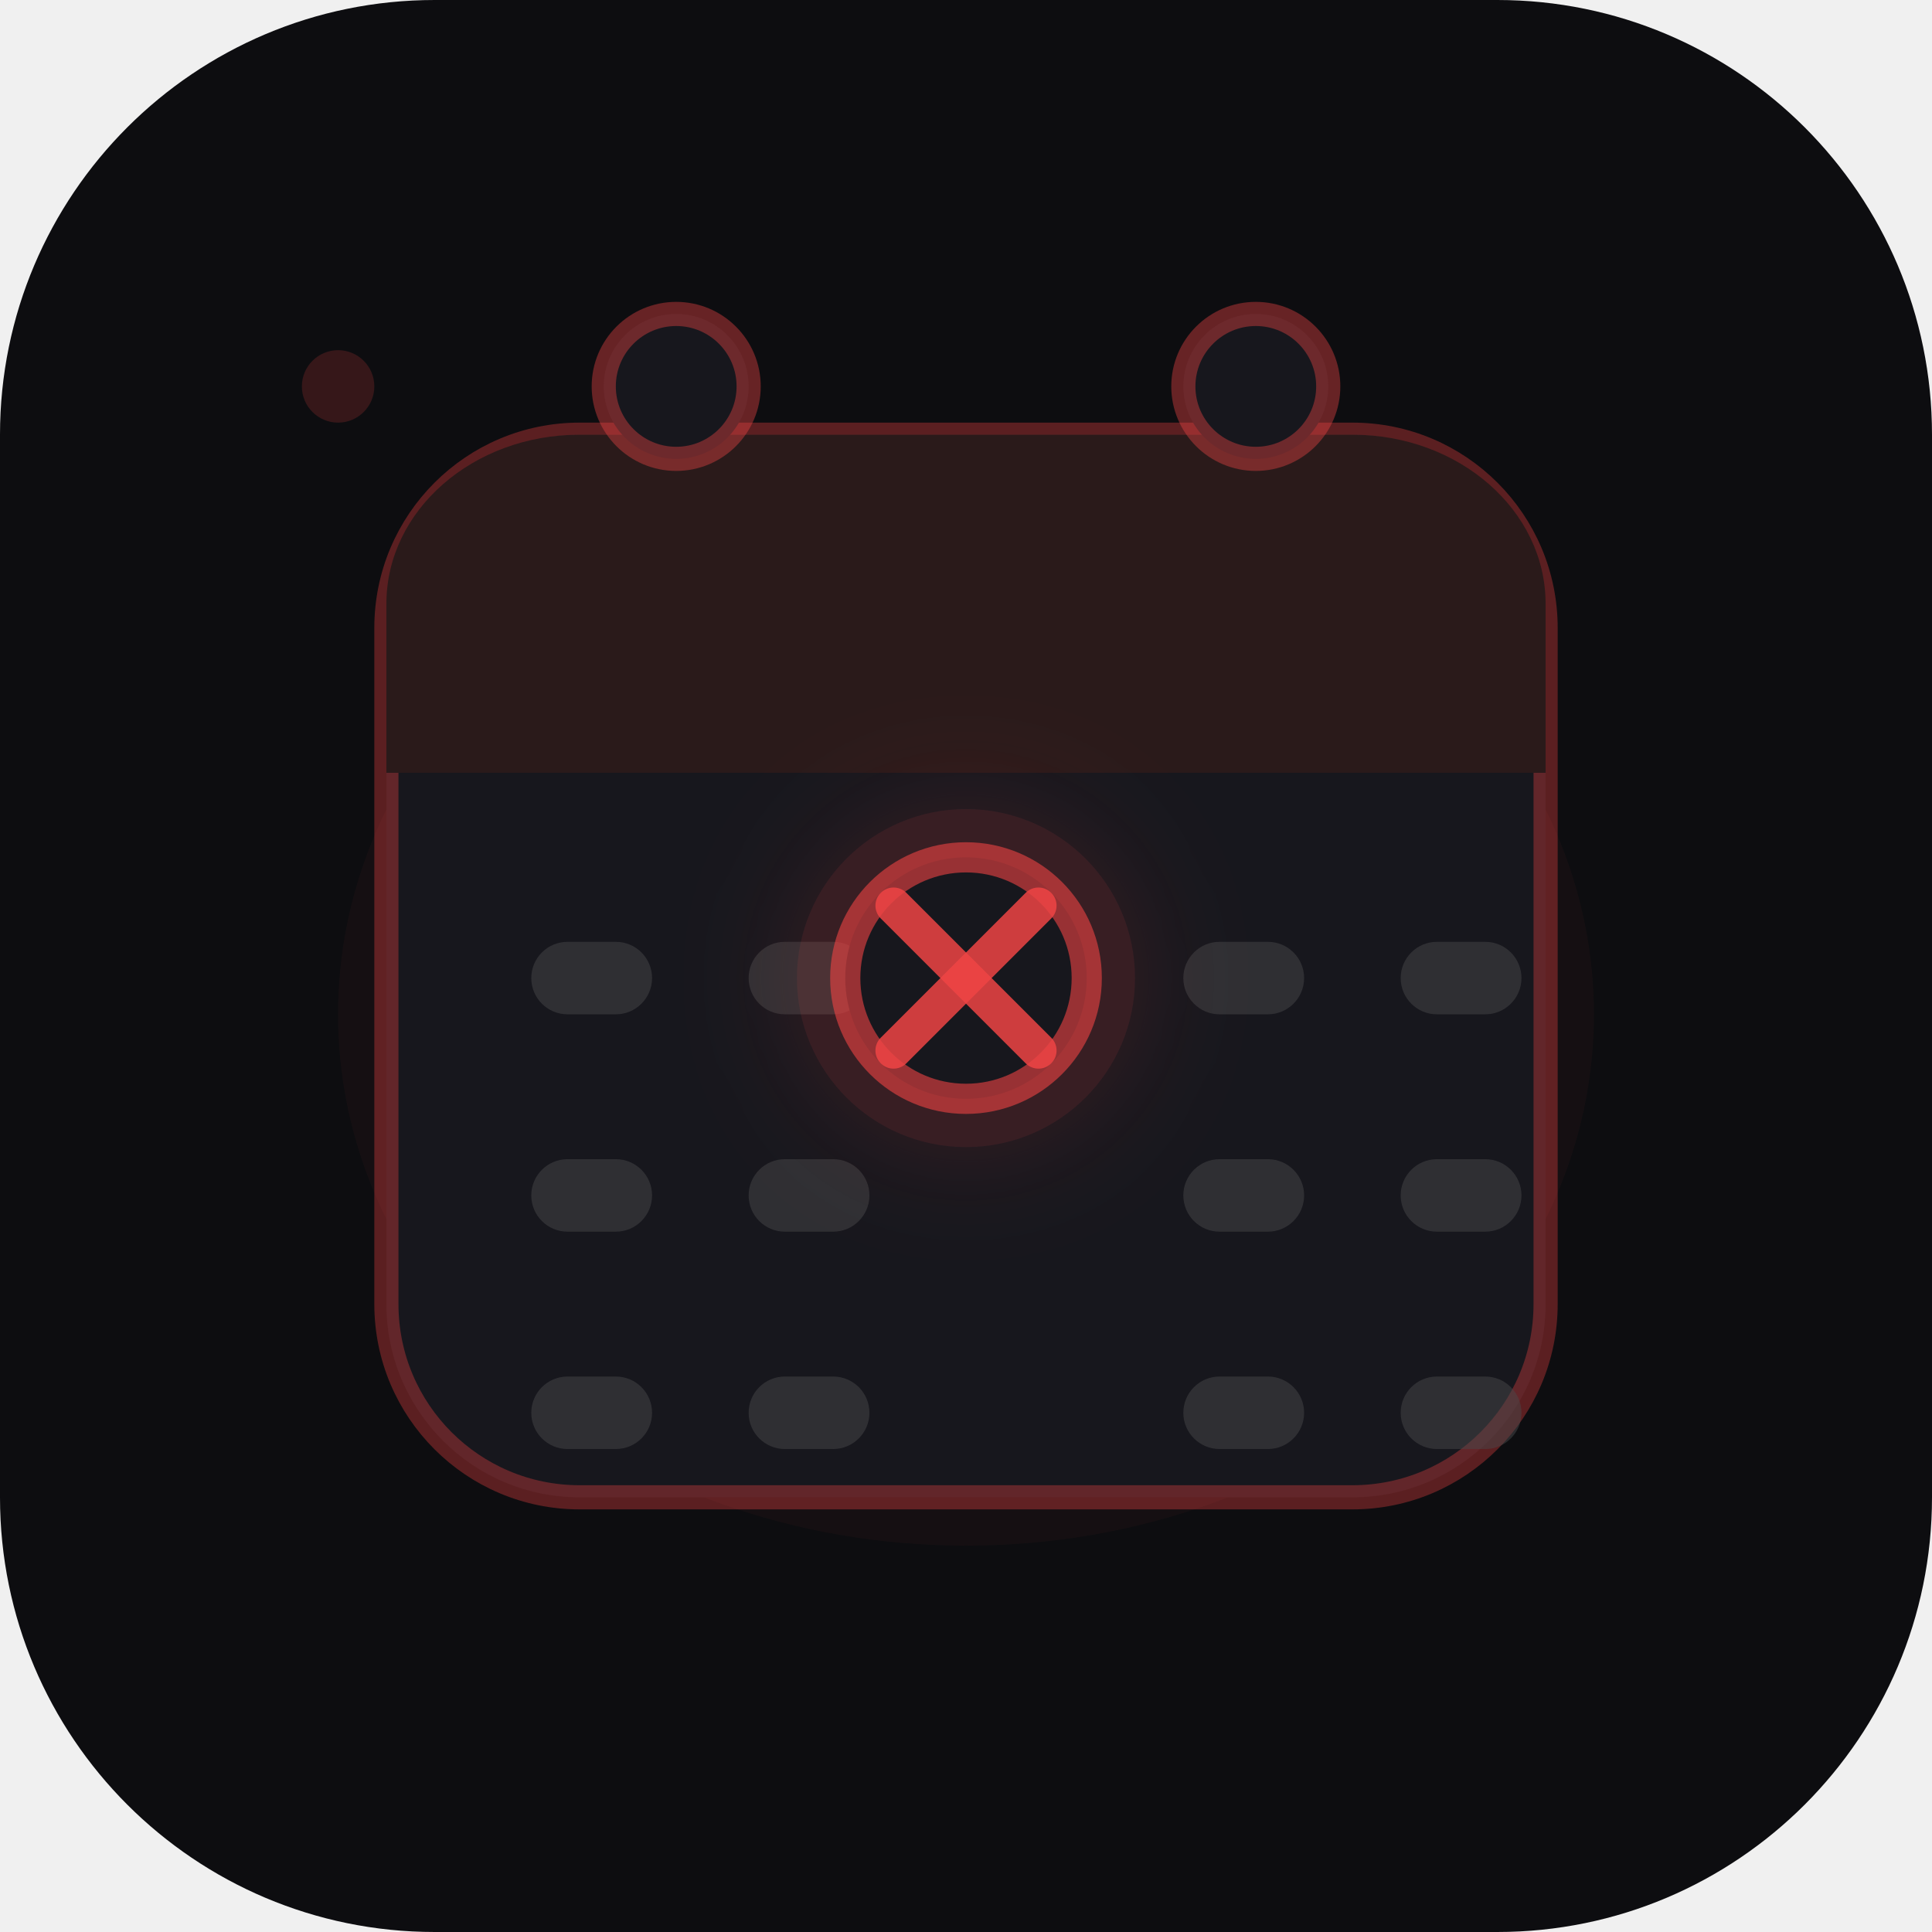
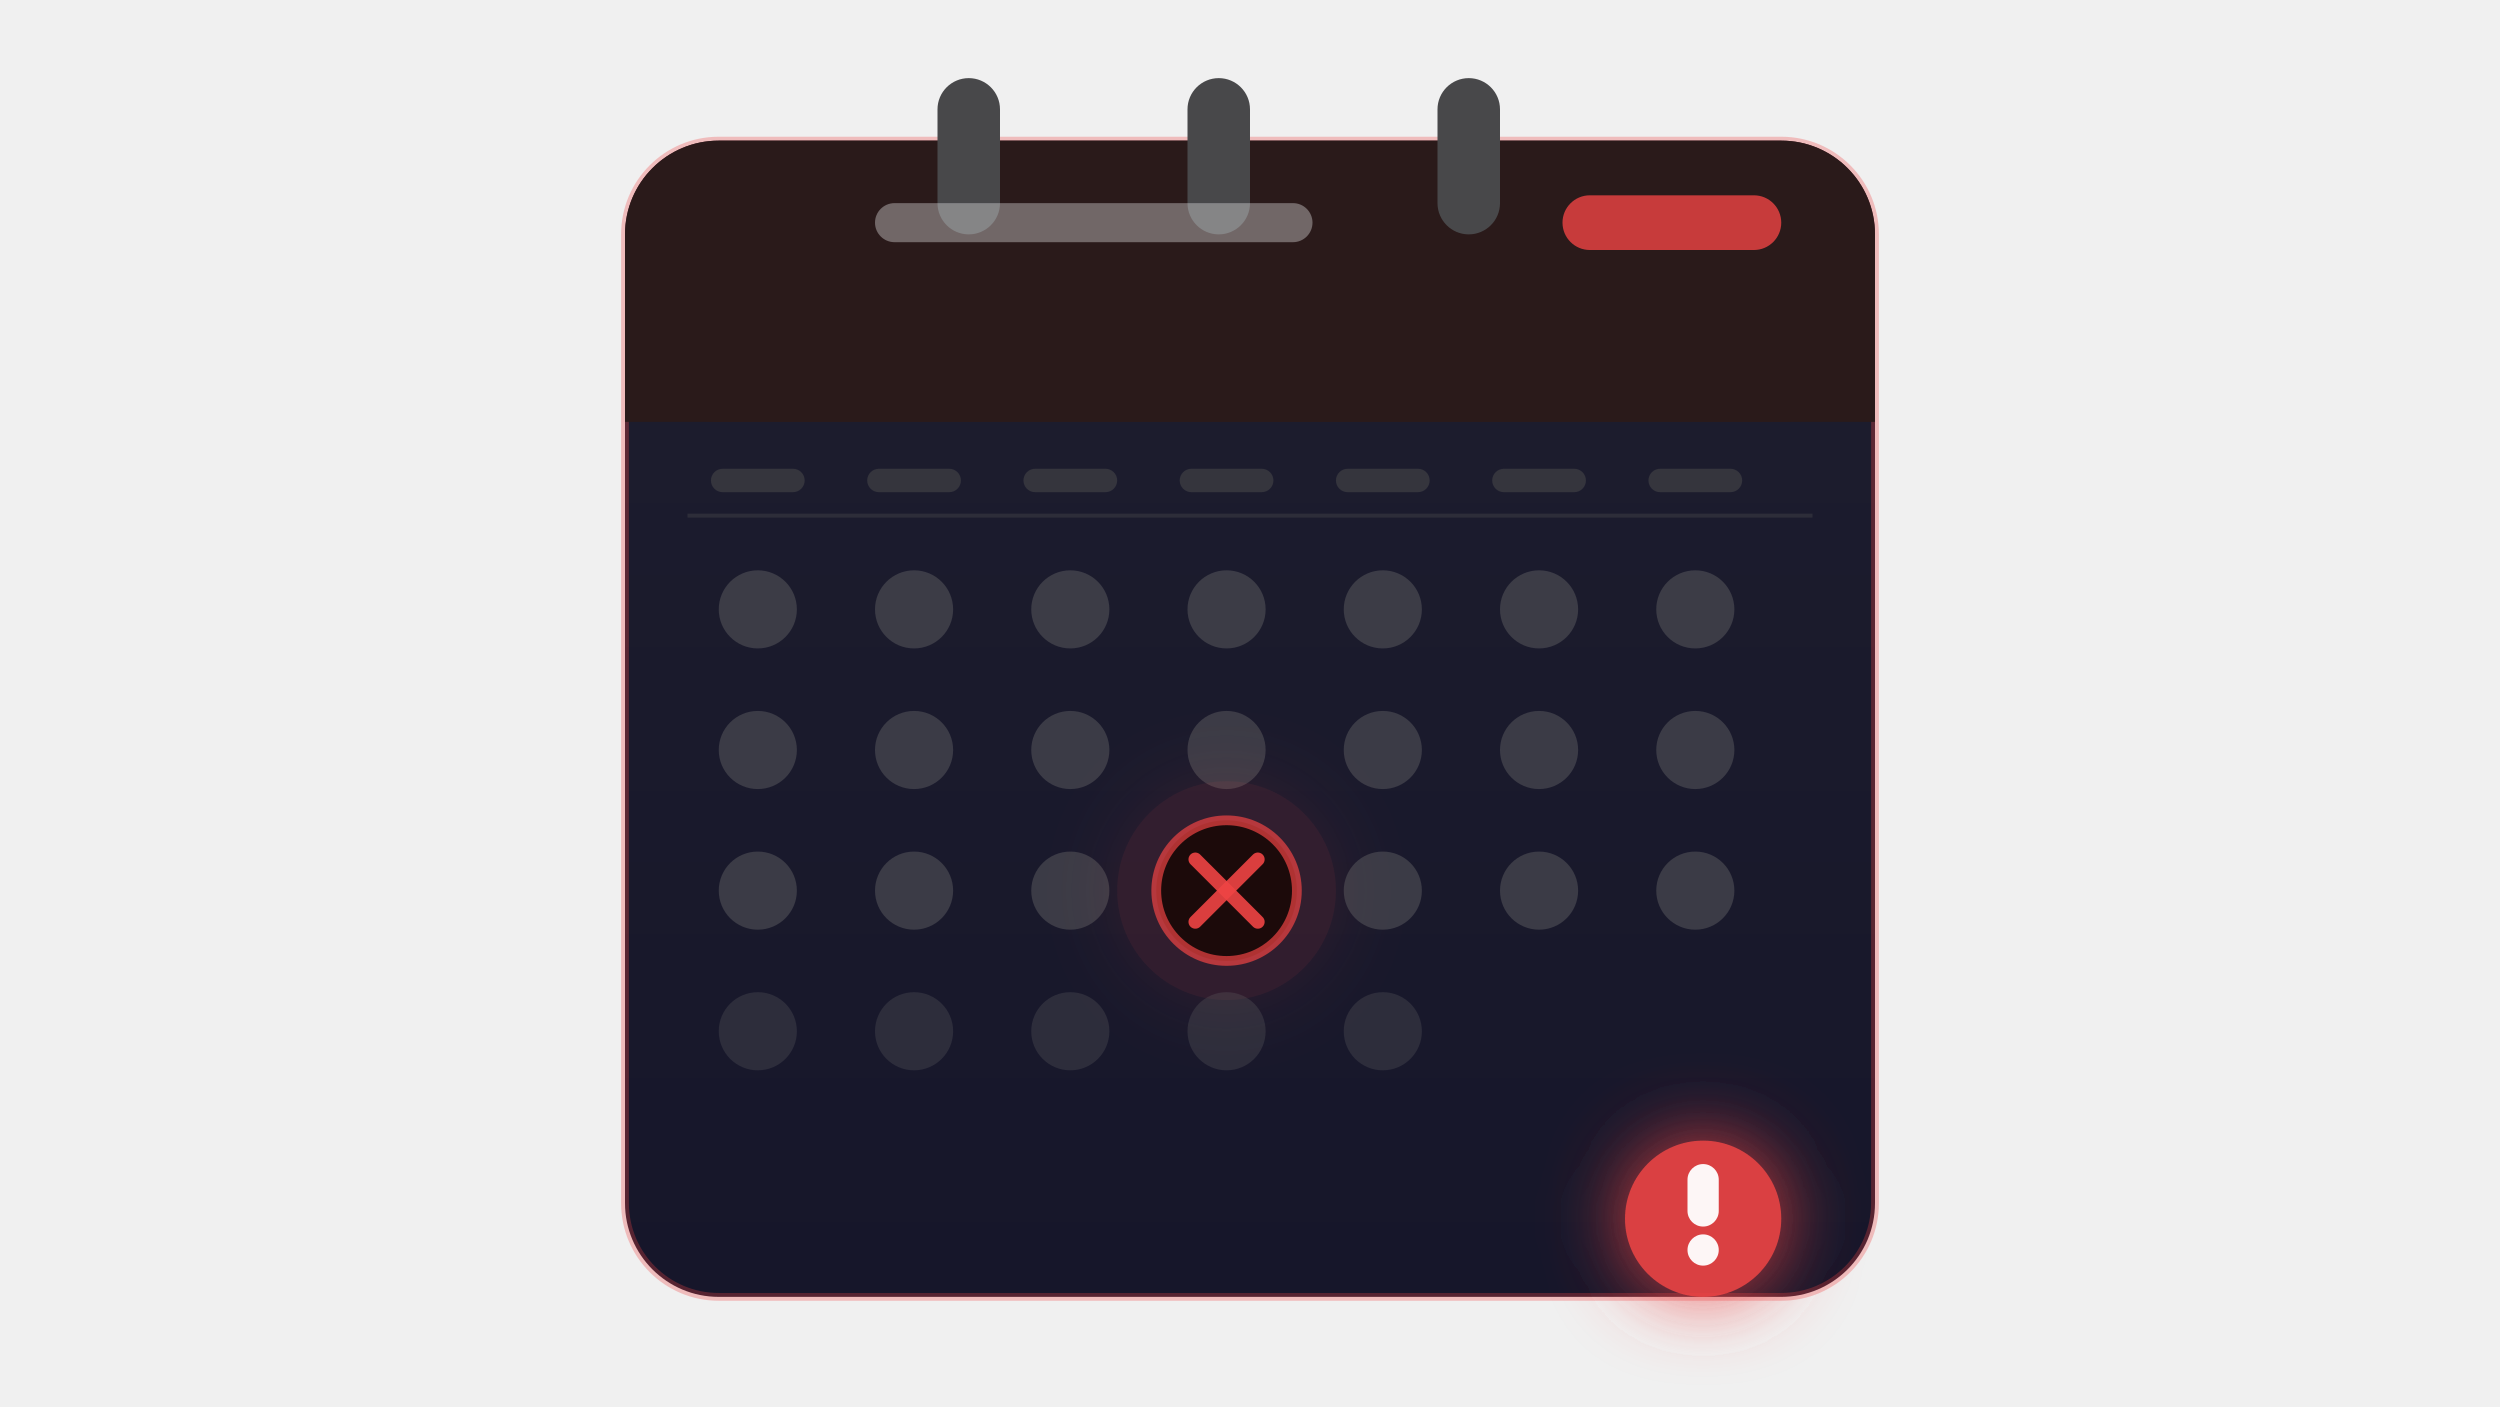
- <svg xmlns="http://www.w3.org/2000/svg" viewBox="0 0 80 80" width="100%" height="100%">
+ <svg xmlns="http://www.w3.org/2000/svg" viewBox="0 0 320 180" width="100%" height="100%">
  <defs>
-     <filter id="gr" x="-80%" y="-80%" width="260%" height="260%">
-       <feGaussianBlur in="SourceGraphic" stdDeviation="2.5" result="b" />
+     <filter id="gRed" x="-80%" y="-80%" width="260%" height="260%">
+       <feGaussianBlur in="SourceGraphic" stdDeviation="5" result="b" />
      <feMerge>
        <feMergeNode in="b" />
        <feMergeNode in="SourceGraphic" />
      </feMerge>
    </filter>
+     <linearGradient id="calBody" x1="0" y1="0" x2="0" y2="1">
+       <stop offset="0%" stop-color="#1E1E2E" />
+       <stop offset="100%" stop-color="#16162A" />
+     </linearGradient>
  </defs>
-   <rect width="80" height="80" rx="18" fill="#0D0D10" />
-   <ellipse cx="40" cy="42" rx="26" ry="22" fill="#EF4444" opacity="0.04" />
-   <rect x="16" y="18" width="48" height="44" rx="8" fill="#17171D" stroke="#EF4444" stroke-width="1" stroke-opacity="0.35" />
-   <rect x="16" y="18" width="48" height="14" rx="8" fill="#2A1A1A" />
-   <rect x="16" y="25" width="48" height="7" fill="#2A1A1A" />
-   <circle cx="28" cy="16" r="3" fill="#17171D" stroke="#EF4444" stroke-width="1" stroke-opacity="0.4" />
-   <circle cx="52" cy="16" r="3" fill="#17171D" stroke="#EF4444" stroke-width="1" stroke-opacity="0.4" />
-   <g fill="#48484A" opacity="0.5">
-     <rect x="22" y="39" width="5" height="3" rx="1.5" />
-     <rect x="31" y="39" width="5" height="3" rx="1.5" />
-     <rect x="49" y="39" width="5" height="3" rx="1.5" />
-     <rect x="58" y="39" width="5" height="3" rx="1.5" />
-     <rect x="22" y="48" width="5" height="3" rx="1.5" />
-     <rect x="31" y="48" width="5" height="3" rx="1.5" />
-     <rect x="49" y="48" width="5" height="3" rx="1.5" />
-     <rect x="58" y="48" width="5" height="3" rx="1.5" />
-     <rect x="22" y="57" width="5" height="3" rx="1.5" />
-     <rect x="31" y="57" width="5" height="3" rx="1.5" />
-     <rect x="49" y="57" width="5" height="3" rx="1.5" />
-     <rect x="58" y="57" width="5" height="3" rx="1.5" />
+   <rect x="80" y="18" width="160" height="148" rx="12" fill="url(#calBody)" stroke="#EF4444" stroke-width="1" stroke-opacity="0.30" />
+   <rect x="80" y="18" width="160" height="36" rx="12" fill="#2A1A1A" />
+   <rect x="80" y="40" width="160" height="14" fill="#2A1A1A" />
+   <rect x="120" y="10" width="8" height="20" rx="4" fill="#48484A" />
+   <rect x="152" y="10" width="8" height="20" rx="4" fill="#48484A" />
+   <rect x="184" y="10" width="8" height="20" rx="4" fill="#48484A" />
+   <rect x="112" y="26" width="56" height="5" rx="2.5" fill="#F5F5F7" opacity="0.35" />
+   <rect x="200" y="25" width="28" height="7" rx="3.5" fill="#EF4444" opacity="0.80" />
+   <g fill="#48484A" opacity="0.55">
+     <rect x="91" y="60" width="12" height="3" rx="1.5" />
+     <rect x="111" y="60" width="12" height="3" rx="1.5" />
+     <rect x="131" y="60" width="12" height="3" rx="1.5" />
+     <rect x="151" y="60" width="12" height="3" rx="1.5" />
+     <rect x="171" y="60" width="12" height="3" rx="1.5" />
+     <rect x="191" y="60" width="12" height="3" rx="1.5" />
+     <rect x="211" y="60" width="12" height="3" rx="1.5" />
  </g>
-   <circle cx="40" cy="40.5" r="7" fill="#EF4444" opacity="0.15" filter="url(#gr)" />
-   <circle cx="40" cy="40.5" r="5" fill="#17171D" stroke="#EF4444" stroke-width="1.25" stroke-opacity="0.6" />
-   <line x1="37" y1="37.5" x2="43" y2="43.5" stroke="#EF4444" stroke-width="1.5" stroke-linecap="round" stroke-opacity="0.85" />
-   <line x1="43" y1="37.5" x2="37" y2="43.5" stroke="#EF4444" stroke-width="1.5" stroke-linecap="round" stroke-opacity="0.85" />
-   <circle cx="14" cy="16" r="1.5" fill="#EF4444" opacity="0.18" />
+   <line x1="88" y1="66" x2="232" y2="66" stroke="#48484A" stroke-width="0.5" opacity="0.4" />
+   <g fill="#636366" opacity="0.45">
+     <circle cx="97" cy="78" r="5" />
+     <circle cx="117" cy="78" r="5" />
+     <circle cx="137" cy="78" r="5" />
+     <circle cx="157" cy="78" r="5" />
+     <circle cx="177" cy="78" r="5" />
+     <circle cx="197" cy="78" r="5" />
+     <circle cx="217" cy="78" r="5" />
+   </g>
+   <g fill="#636366" opacity="0.45">
+     <circle cx="97" cy="96" r="5" />
+     <circle cx="117" cy="96" r="5" />
+     <circle cx="137" cy="96" r="5" />
+     <circle cx="157" cy="96" r="5" />
+     <circle cx="177" cy="96" r="5" />
+     <circle cx="197" cy="96" r="5" />
+     <circle cx="217" cy="96" r="5" />
+   </g>
+   <g fill="#636366" opacity="0.45">
+     <circle cx="97" cy="114" r="5" />
+     <circle cx="117" cy="114" r="5" />
+     <circle cx="137" cy="114" r="5" />
+   </g>
+   <circle cx="157" cy="114" r="14" fill="#EF4444" opacity="0.12" filter="url(#gRed)" />
+   <circle cx="157" cy="114" r="9" fill="#1C0A0A" stroke="#EF4444" stroke-width="1.25" stroke-opacity="0.7" />
+   <line x1="153" y1="110" x2="161" y2="118" stroke="#EF4444" stroke-width="1.75" stroke-linecap="round" stroke-opacity="0.9" />
+   <line x1="161" y1="110" x2="153" y2="118" stroke="#EF4444" stroke-width="1.75" stroke-linecap="round" stroke-opacity="0.9" />
+   <g fill="#636366" opacity="0.45">
+     <circle cx="177" cy="114" r="5" />
+     <circle cx="197" cy="114" r="5" />
+     <circle cx="217" cy="114" r="5" />
+   </g>
+   <g fill="#636366" opacity="0.28">
+     <circle cx="97" cy="132" r="5" />
+     <circle cx="117" cy="132" r="5" />
+     <circle cx="137" cy="132" r="5" />
+     <circle cx="157" cy="132" r="5" />
+     <circle cx="177" cy="132" r="5" />
+   </g>
+   <circle cx="218" cy="156" r="10" fill="#EF4444" opacity="0.90" filter="url(#gRed)" />
+   <rect x="216" y="149" width="4" height="8" rx="2" fill="#FFF" opacity="0.95" />
+   <circle cx="218" cy="160" r="2" fill="#FFF" opacity="0.95" />
</svg>
